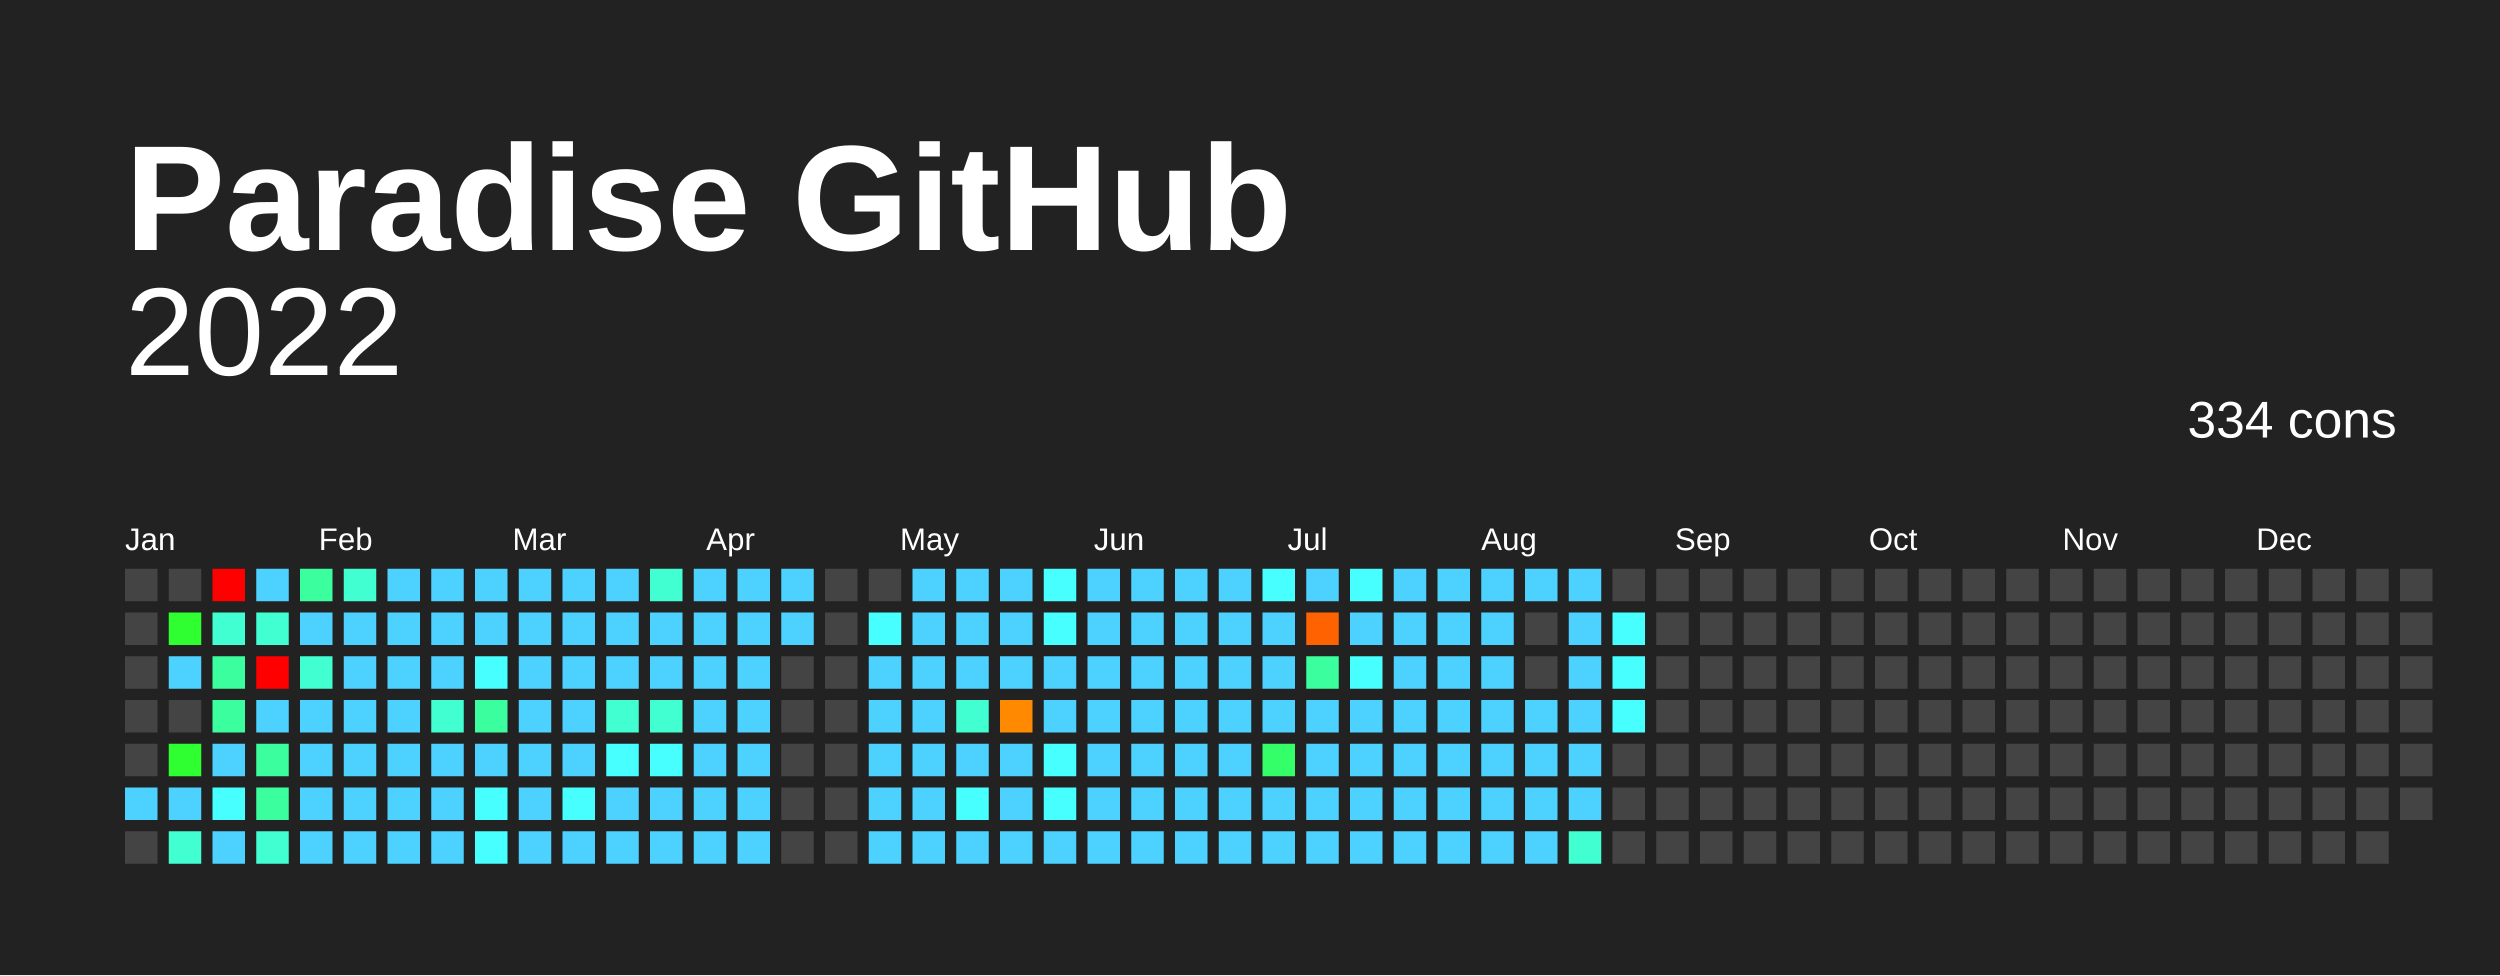
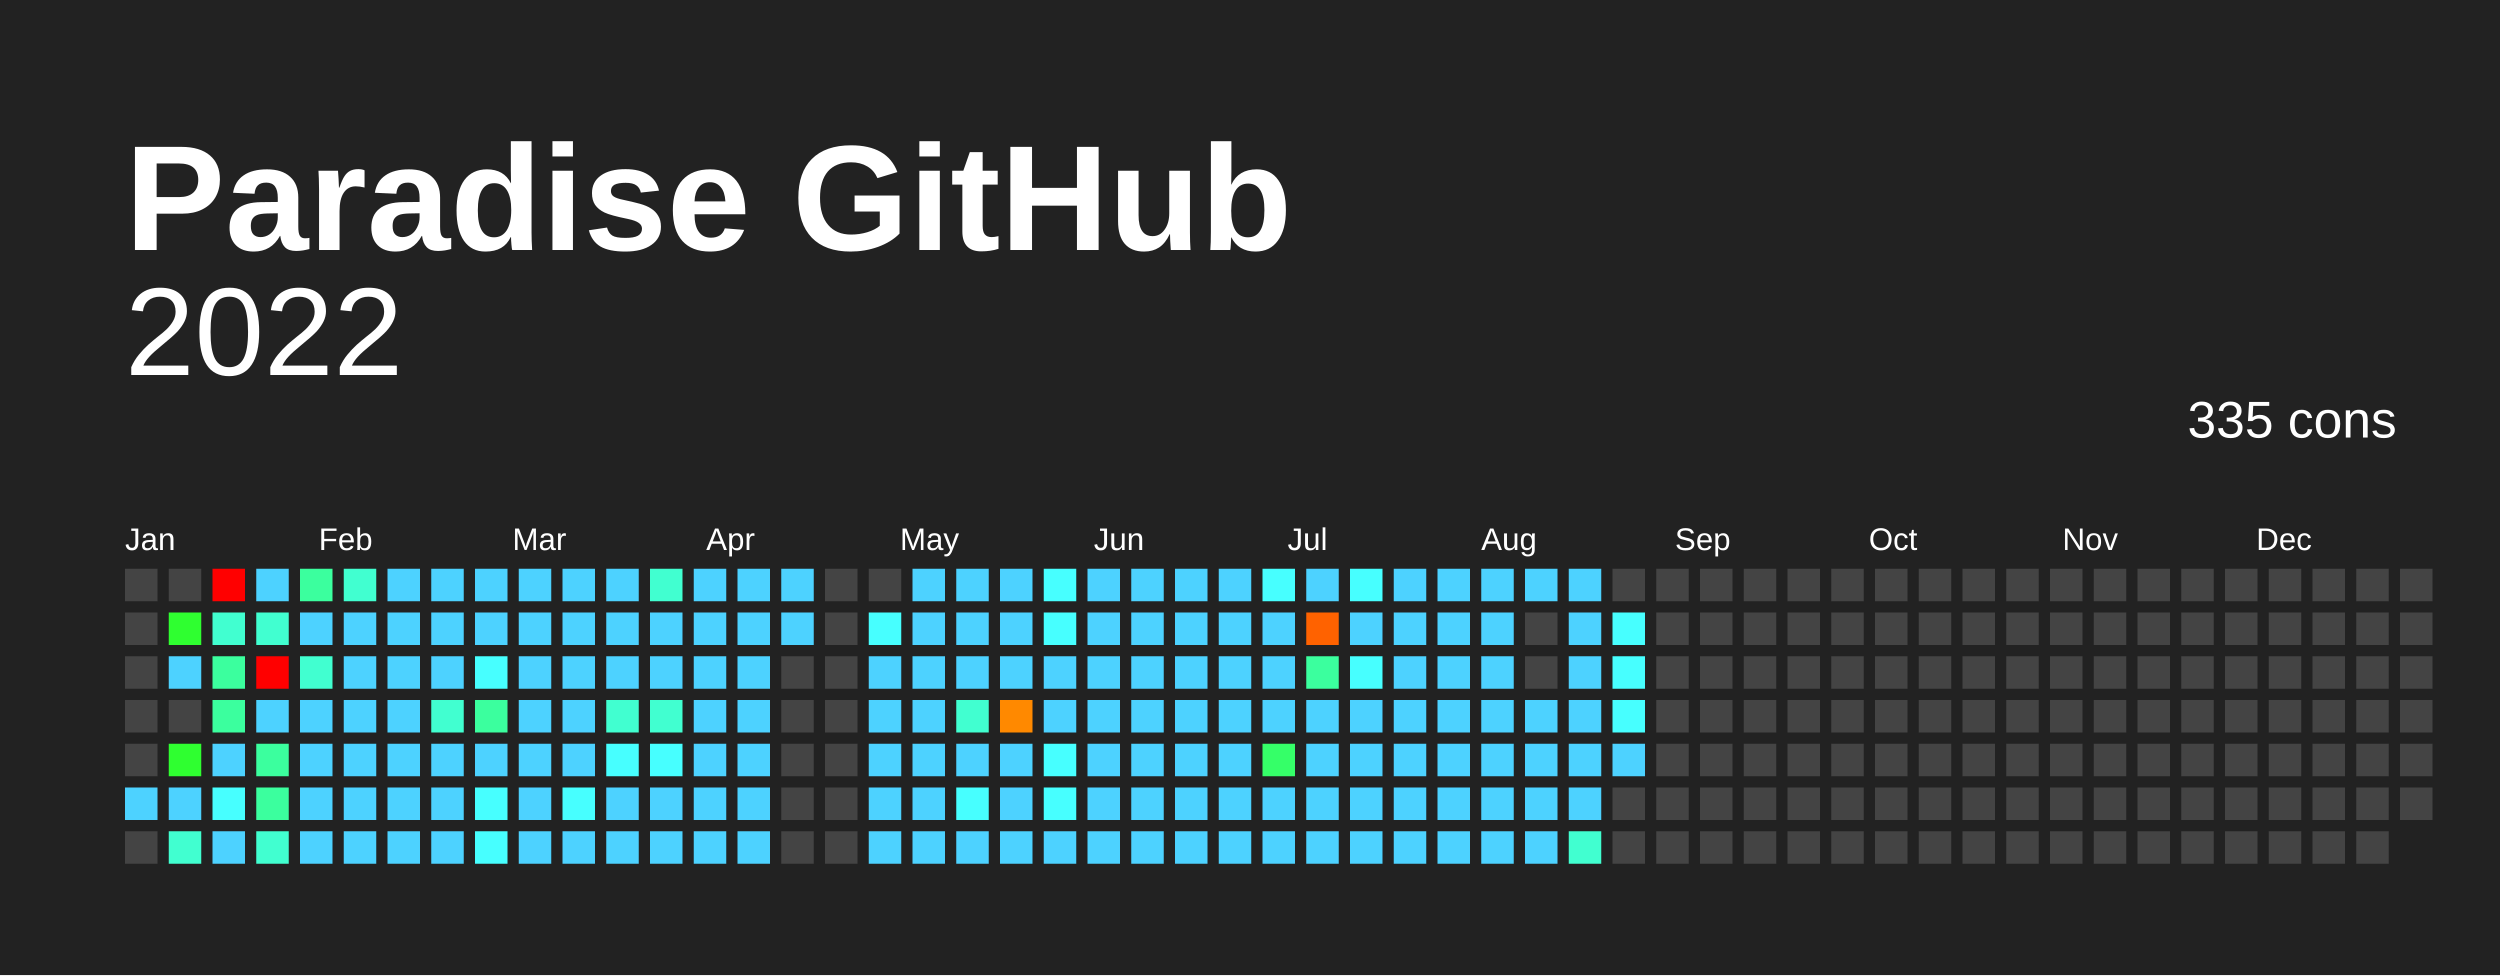
<svg xmlns="http://www.w3.org/2000/svg" baseProfile="full" height="78mm" version="1.1" viewBox="0,0,200,78" width="200mm">
  <defs />
  <rect fill="#222222" height="78" width="200" x="0" y="0" />
  <text fill="#FFFFFF" style="font-size:12px; font-family:Arial; font-weight:bold;" x="10" y="20">Paradise GitHub</text>
  <text alignment-baseline="hanging" fill="#FFFFFF" style="font-size:10.0px; font-family:Arial;" x="10" y="30">2022</text>
-   <text alignment-baseline="hanging" fill="#FFFFFF" style="font-size:4.125px; font-family:Arial;" x="175" y="35">334 cons</text>
+   <text alignment-baseline="hanging" fill="#FFFFFF" style="font-size:4.125px; font-family:Arial;" x="175" y="35">335 cons</text>
  <text fill="#FFFFFF" style="font-size:2.5px; font-family:Arial" x="10.0" y="44">Jan</text>
  <text fill="#FFFFFF" style="font-size:2.5px; font-family:Arial" x="25.5" y="44">Feb</text>
  <text fill="#FFFFFF" style="font-size:2.5px; font-family:Arial" x="41.0" y="44">Mar</text>
  <text fill="#FFFFFF" style="font-size:2.5px; font-family:Arial" x="56.5" y="44">Apr</text>
  <text fill="#FFFFFF" style="font-size:2.5px; font-family:Arial" x="72.0" y="44">May</text>
  <text fill="#FFFFFF" style="font-size:2.5px; font-family:Arial" x="87.5" y="44">Jun</text>
  <text fill="#FFFFFF" style="font-size:2.5px; font-family:Arial" x="103.0" y="44">Jul</text>
  <text fill="#FFFFFF" style="font-size:2.5px; font-family:Arial" x="118.5" y="44">Aug</text>
  <text fill="#FFFFFF" style="font-size:2.5px; font-family:Arial" x="134.0" y="44">Sep</text>
  <text fill="#FFFFFF" style="font-size:2.5px; font-family:Arial" x="149.5" y="44">Oct</text>
  <text fill="#FFFFFF" style="font-size:2.5px; font-family:Arial" x="165.0" y="44">Nov</text>
  <text fill="#FFFFFF" style="font-size:2.5px; font-family:Arial" x="180.5" y="44">Dec</text>
  <rect fill="#444444" height="2.6" width="2.6" x="10.0" y="45.5" />
  <rect fill="#444444" height="2.6" width="2.6" x="10.0" y="49.0" />
  <rect fill="#444444" height="2.6" width="2.6" x="10.0" y="52.5" />
  <rect fill="#444444" height="2.6" width="2.6" x="10.0" y="56.0" />
  <rect fill="#444444" height="2.6" width="2.6" x="10.0" y="59.5" />
  <rect fill="#4dd2ff" height="2.6" width="2.6" x="10.0" y="63.0" />
  <rect fill="#444444" height="2.6" width="2.6" x="10.0" y="66.5" />
  <rect fill="#444444" height="2.6" width="2.6" x="13.5" y="45.5" />
  <rect fill="#2fff30" height="2.6" width="2.6" x="13.5" y="49.0" />
  <rect fill="#4dd2ff" height="2.6" width="2.6" x="13.5" y="52.5" />
  <rect fill="#444444" height="2.6" width="2.6" x="13.5" y="56.0" />
  <rect fill="#2fff30" height="2.6" width="2.6" x="13.5" y="59.5" />
  <rect fill="#4dd2ff" height="2.6" width="2.6" x="13.5" y="63.0" />
  <rect fill="#41ffd0" height="2.6" width="2.6" x="13.5" y="66.5" />
  <rect fill="red" height="2.6" width="2.6" x="17.0" y="45.5" />
  <rect fill="#41ffd0" height="2.6" width="2.6" x="17.0" y="49.0" />
  <rect fill="#3bff9e" height="2.6" width="2.6" x="17.0" y="52.5" />
  <rect fill="#3bff9e" height="2.6" width="2.6" x="17.0" y="56.0" />
  <rect fill="#4dd2ff" height="2.6" width="2.6" x="17.0" y="59.5" />
  <rect fill="#47ffff" height="2.6" width="2.6" x="17.0" y="63.0" />
  <rect fill="#4dd2ff" height="2.6" width="2.6" x="17.0" y="66.5" />
  <rect fill="#4dd2ff" height="2.6" width="2.6" x="20.5" y="45.5" />
  <rect fill="#41ffd0" height="2.6" width="2.6" x="20.5" y="49.0" />
  <rect fill="red" height="2.6" width="2.6" x="20.5" y="52.5" />
  <rect fill="#4dd2ff" height="2.6" width="2.6" x="20.5" y="56.0" />
  <rect fill="#3bff9e" height="2.6" width="2.6" x="20.5" y="59.5" />
  <rect fill="#3bff9e" height="2.6" width="2.6" x="20.5" y="63.0" />
  <rect fill="#41ffd0" height="2.6" width="2.6" x="20.5" y="66.5" />
  <rect fill="#3bff9e" height="2.6" width="2.6" x="24.0" y="45.5" />
  <rect fill="#4dd2ff" height="2.6" width="2.6" x="24.0" y="49.0" />
  <rect fill="#41ffd0" height="2.6" width="2.6" x="24.0" y="52.5" />
  <rect fill="#4dd2ff" height="2.6" width="2.6" x="24.0" y="56.0" />
  <rect fill="#4dd2ff" height="2.6" width="2.6" x="24.0" y="59.5" />
  <rect fill="#4dd2ff" height="2.6" width="2.6" x="24.0" y="63.0" />
  <rect fill="#4dd2ff" height="2.6" width="2.6" x="24.0" y="66.5" />
  <rect fill="#41ffd0" height="2.6" width="2.6" x="27.5" y="45.5" />
  <rect fill="#4dd2ff" height="2.6" width="2.6" x="27.5" y="49.0" />
  <rect fill="#4dd2ff" height="2.6" width="2.6" x="27.5" y="52.5" />
  <rect fill="#4dd2ff" height="2.6" width="2.6" x="27.5" y="56.0" />
  <rect fill="#4dd2ff" height="2.6" width="2.6" x="27.5" y="59.5" />
  <rect fill="#4dd2ff" height="2.6" width="2.6" x="27.5" y="63.0" />
  <rect fill="#4dd2ff" height="2.6" width="2.6" x="27.5" y="66.5" />
  <rect fill="#4dd2ff" height="2.6" width="2.6" x="31.0" y="45.5" />
  <rect fill="#4dd2ff" height="2.6" width="2.6" x="31.0" y="49.0" />
  <rect fill="#4dd2ff" height="2.6" width="2.6" x="31.0" y="52.5" />
  <rect fill="#4dd2ff" height="2.6" width="2.6" x="31.0" y="56.0" />
  <rect fill="#4dd2ff" height="2.6" width="2.6" x="31.0" y="59.5" />
  <rect fill="#4dd2ff" height="2.6" width="2.6" x="31.0" y="63.0" />
  <rect fill="#4dd2ff" height="2.6" width="2.6" x="31.0" y="66.5" />
  <rect fill="#4dd2ff" height="2.6" width="2.6" x="34.5" y="45.5" />
  <rect fill="#4dd2ff" height="2.6" width="2.6" x="34.5" y="49.0" />
  <rect fill="#4dd2ff" height="2.6" width="2.6" x="34.5" y="52.5" />
  <rect fill="#41ffd0" height="2.6" width="2.6" x="34.5" y="56.0" />
  <rect fill="#4dd2ff" height="2.6" width="2.6" x="34.5" y="59.5" />
  <rect fill="#4dd2ff" height="2.6" width="2.6" x="34.5" y="63.0" />
  <rect fill="#4dd2ff" height="2.6" width="2.6" x="34.5" y="66.5" />
  <rect fill="#4dd2ff" height="2.6" width="2.6" x="38.0" y="45.5" />
  <rect fill="#4dd2ff" height="2.6" width="2.6" x="38.0" y="49.0" />
  <rect fill="#47ffff" height="2.6" width="2.6" x="38.0" y="52.5" />
  <rect fill="#3bff9e" height="2.6" width="2.6" x="38.0" y="56.0" />
  <rect fill="#4dd2ff" height="2.6" width="2.6" x="38.0" y="59.5" />
  <rect fill="#47ffff" height="2.6" width="2.6" x="38.0" y="63.0" />
  <rect fill="#47ffff" height="2.6" width="2.6" x="38.0" y="66.5" />
  <rect fill="#4dd2ff" height="2.6" width="2.6" x="41.5" y="45.5" />
  <rect fill="#4dd2ff" height="2.6" width="2.6" x="41.5" y="49.0" />
  <rect fill="#4dd2ff" height="2.6" width="2.6" x="41.5" y="52.5" />
  <rect fill="#4dd2ff" height="2.6" width="2.6" x="41.5" y="56.0" />
  <rect fill="#4dd2ff" height="2.6" width="2.6" x="41.5" y="59.5" />
  <rect fill="#4dd2ff" height="2.6" width="2.6" x="41.5" y="63.0" />
  <rect fill="#4dd2ff" height="2.6" width="2.6" x="41.5" y="66.5" />
  <rect fill="#4dd2ff" height="2.6" width="2.6" x="45.0" y="45.5" />
  <rect fill="#4dd2ff" height="2.6" width="2.6" x="45.0" y="49.0" />
  <rect fill="#4dd2ff" height="2.6" width="2.6" x="45.0" y="52.5" />
  <rect fill="#4dd2ff" height="2.6" width="2.6" x="45.0" y="56.0" />
  <rect fill="#4dd2ff" height="2.6" width="2.6" x="45.0" y="59.5" />
  <rect fill="#47ffff" height="2.6" width="2.6" x="45.0" y="63.0" />
  <rect fill="#4dd2ff" height="2.6" width="2.6" x="45.0" y="66.5" />
  <rect fill="#4dd2ff" height="2.6" width="2.6" x="48.5" y="45.5" />
  <rect fill="#4dd2ff" height="2.6" width="2.6" x="48.5" y="49.0" />
  <rect fill="#4dd2ff" height="2.6" width="2.6" x="48.5" y="52.5" />
  <rect fill="#41ffd0" height="2.6" width="2.6" x="48.5" y="56.0" />
  <rect fill="#47ffff" height="2.6" width="2.6" x="48.5" y="59.5" />
  <rect fill="#4dd2ff" height="2.6" width="2.6" x="48.5" y="63.0" />
  <rect fill="#4dd2ff" height="2.6" width="2.6" x="48.5" y="66.5" />
  <rect fill="#41ffd0" height="2.6" width="2.6" x="52.0" y="45.5" />
  <rect fill="#4dd2ff" height="2.6" width="2.6" x="52.0" y="49.0" />
  <rect fill="#4dd2ff" height="2.6" width="2.6" x="52.0" y="52.5" />
  <rect fill="#41ffd0" height="2.6" width="2.6" x="52.0" y="56.0" />
  <rect fill="#47ffff" height="2.6" width="2.6" x="52.0" y="59.5" />
  <rect fill="#4dd2ff" height="2.6" width="2.6" x="52.0" y="63.0" />
  <rect fill="#4dd2ff" height="2.6" width="2.6" x="52.0" y="66.5" />
  <rect fill="#4dd2ff" height="2.6" width="2.6" x="55.5" y="45.5" />
  <rect fill="#4dd2ff" height="2.6" width="2.6" x="55.5" y="49.0" />
  <rect fill="#4dd2ff" height="2.6" width="2.6" x="55.5" y="52.5" />
  <rect fill="#4dd2ff" height="2.6" width="2.6" x="55.5" y="56.0" />
  <rect fill="#4dd2ff" height="2.6" width="2.6" x="55.5" y="59.5" />
  <rect fill="#4dd2ff" height="2.6" width="2.6" x="55.5" y="63.0" />
  <rect fill="#4dd2ff" height="2.6" width="2.6" x="55.5" y="66.5" />
  <rect fill="#4dd2ff" height="2.6" width="2.6" x="59.0" y="45.5" />
  <rect fill="#4dd2ff" height="2.6" width="2.6" x="59.0" y="49.0" />
  <rect fill="#4dd2ff" height="2.6" width="2.6" x="59.0" y="52.5" />
  <rect fill="#4dd2ff" height="2.6" width="2.6" x="59.0" y="56.0" />
  <rect fill="#4dd2ff" height="2.6" width="2.6" x="59.0" y="59.5" />
  <rect fill="#4dd2ff" height="2.6" width="2.6" x="59.0" y="63.0" />
  <rect fill="#4dd2ff" height="2.6" width="2.6" x="59.0" y="66.5" />
  <rect fill="#4dd2ff" height="2.6" width="2.6" x="62.5" y="45.5" />
  <rect fill="#4dd2ff" height="2.6" width="2.6" x="62.5" y="49.0" />
  <rect fill="#444444" height="2.6" width="2.6" x="62.5" y="52.5" />
  <rect fill="#444444" height="2.6" width="2.6" x="62.5" y="56.0" />
  <rect fill="#444444" height="2.6" width="2.6" x="62.5" y="59.5" />
  <rect fill="#444444" height="2.6" width="2.6" x="62.5" y="63.0" />
  <rect fill="#444444" height="2.6" width="2.6" x="62.5" y="66.5" />
  <rect fill="#444444" height="2.6" width="2.6" x="66.0" y="45.5" />
  <rect fill="#444444" height="2.6" width="2.6" x="66.0" y="49.0" />
  <rect fill="#444444" height="2.6" width="2.6" x="66.0" y="52.5" />
  <rect fill="#444444" height="2.6" width="2.6" x="66.0" y="56.0" />
  <rect fill="#444444" height="2.6" width="2.6" x="66.0" y="59.5" />
  <rect fill="#444444" height="2.6" width="2.6" x="66.0" y="63.0" />
  <rect fill="#444444" height="2.6" width="2.6" x="66.0" y="66.5" />
  <rect fill="#444444" height="2.6" width="2.6" x="69.5" y="45.5" />
  <rect fill="#47ffff" height="2.6" width="2.6" x="69.5" y="49.0" />
  <rect fill="#4dd2ff" height="2.6" width="2.6" x="69.5" y="52.5" />
  <rect fill="#4dd2ff" height="2.6" width="2.6" x="69.5" y="56.0" />
  <rect fill="#4dd2ff" height="2.6" width="2.6" x="69.5" y="59.5" />
  <rect fill="#4dd2ff" height="2.6" width="2.6" x="69.5" y="63.0" />
  <rect fill="#4dd2ff" height="2.6" width="2.6" x="69.5" y="66.5" />
  <rect fill="#4dd2ff" height="2.6" width="2.6" x="73.0" y="45.5" />
  <rect fill="#4dd2ff" height="2.6" width="2.6" x="73.0" y="49.0" />
  <rect fill="#4dd2ff" height="2.6" width="2.6" x="73.0" y="52.5" />
  <rect fill="#4dd2ff" height="2.6" width="2.6" x="73.0" y="56.0" />
  <rect fill="#4dd2ff" height="2.6" width="2.6" x="73.0" y="59.5" />
  <rect fill="#4dd2ff" height="2.6" width="2.6" x="73.0" y="63.0" />
  <rect fill="#4dd2ff" height="2.6" width="2.6" x="73.0" y="66.5" />
  <rect fill="#4dd2ff" height="2.6" width="2.6" x="76.5" y="45.5" />
  <rect fill="#4dd2ff" height="2.6" width="2.6" x="76.5" y="49.0" />
  <rect fill="#4dd2ff" height="2.6" width="2.6" x="76.5" y="52.5" />
  <rect fill="#41ffd0" height="2.6" width="2.6" x="76.5" y="56.0" />
  <rect fill="#4dd2ff" height="2.6" width="2.6" x="76.5" y="59.5" />
  <rect fill="#47ffff" height="2.6" width="2.6" x="76.5" y="63.0" />
  <rect fill="#4dd2ff" height="2.6" width="2.6" x="76.5" y="66.5" />
  <rect fill="#4dd2ff" height="2.6" width="2.6" x="80.0" y="45.5" />
  <rect fill="#4dd2ff" height="2.6" width="2.6" x="80.0" y="49.0" />
  <rect fill="#4dd2ff" height="2.6" width="2.6" x="80.0" y="52.5" />
  <rect fill="#ff8900" height="2.6" width="2.6" x="80.0" y="56.0" />
  <rect fill="#4dd2ff" height="2.6" width="2.6" x="80.0" y="59.5" />
  <rect fill="#4dd2ff" height="2.6" width="2.6" x="80.0" y="63.0" />
  <rect fill="#4dd2ff" height="2.6" width="2.6" x="80.0" y="66.5" />
  <rect fill="#47ffff" height="2.6" width="2.6" x="83.5" y="45.5" />
  <rect fill="#47ffff" height="2.6" width="2.6" x="83.5" y="49.0" />
  <rect fill="#4dd2ff" height="2.6" width="2.6" x="83.5" y="52.5" />
  <rect fill="#4dd2ff" height="2.6" width="2.6" x="83.5" y="56.0" />
  <rect fill="#47ffff" height="2.6" width="2.6" x="83.5" y="59.5" />
  <rect fill="#47ffff" height="2.6" width="2.6" x="83.5" y="63.0" />
  <rect fill="#4dd2ff" height="2.6" width="2.6" x="83.5" y="66.5" />
  <rect fill="#4dd2ff" height="2.6" width="2.6" x="87.0" y="45.5" />
  <rect fill="#4dd2ff" height="2.6" width="2.6" x="87.0" y="49.0" />
  <rect fill="#4dd2ff" height="2.6" width="2.6" x="87.0" y="52.5" />
  <rect fill="#4dd2ff" height="2.6" width="2.6" x="87.0" y="56.0" />
  <rect fill="#4dd2ff" height="2.6" width="2.6" x="87.0" y="59.5" />
  <rect fill="#4dd2ff" height="2.6" width="2.6" x="87.0" y="63.0" />
  <rect fill="#4dd2ff" height="2.6" width="2.6" x="87.0" y="66.5" />
  <rect fill="#4dd2ff" height="2.6" width="2.6" x="90.5" y="45.5" />
  <rect fill="#4dd2ff" height="2.6" width="2.6" x="90.5" y="49.0" />
  <rect fill="#4dd2ff" height="2.6" width="2.6" x="90.5" y="52.5" />
  <rect fill="#4dd2ff" height="2.6" width="2.6" x="90.5" y="56.0" />
  <rect fill="#4dd2ff" height="2.6" width="2.6" x="90.5" y="59.5" />
  <rect fill="#4dd2ff" height="2.6" width="2.6" x="90.5" y="63.0" />
  <rect fill="#4dd2ff" height="2.6" width="2.6" x="90.5" y="66.5" />
  <rect fill="#4dd2ff" height="2.6" width="2.6" x="94.0" y="45.5" />
  <rect fill="#4dd2ff" height="2.6" width="2.6" x="94.0" y="49.0" />
  <rect fill="#4dd2ff" height="2.6" width="2.6" x="94.0" y="52.5" />
  <rect fill="#4dd2ff" height="2.6" width="2.6" x="94.0" y="56.0" />
  <rect fill="#4dd2ff" height="2.6" width="2.6" x="94.0" y="59.5" />
  <rect fill="#4dd2ff" height="2.6" width="2.6" x="94.0" y="63.0" />
  <rect fill="#4dd2ff" height="2.6" width="2.6" x="94.0" y="66.5" />
  <rect fill="#4dd2ff" height="2.6" width="2.6" x="97.5" y="45.5" />
  <rect fill="#4dd2ff" height="2.6" width="2.6" x="97.5" y="49.0" />
  <rect fill="#4dd2ff" height="2.6" width="2.6" x="97.5" y="52.5" />
  <rect fill="#4dd2ff" height="2.6" width="2.6" x="97.5" y="56.0" />
  <rect fill="#4dd2ff" height="2.6" width="2.6" x="97.5" y="59.5" />
  <rect fill="#4dd2ff" height="2.6" width="2.6" x="97.5" y="63.0" />
  <rect fill="#4dd2ff" height="2.6" width="2.6" x="97.5" y="66.5" />
  <rect fill="#47ffff" height="2.6" width="2.6" x="101.0" y="45.5" />
  <rect fill="#4dd2ff" height="2.6" width="2.6" x="101.0" y="49.0" />
  <rect fill="#4dd2ff" height="2.6" width="2.6" x="101.0" y="52.5" />
  <rect fill="#4dd2ff" height="2.6" width="2.6" x="101.0" y="56.0" />
  <rect fill="#35ff68" height="2.6" width="2.6" x="101.0" y="59.5" />
  <rect fill="#4dd2ff" height="2.6" width="2.6" x="101.0" y="63.0" />
  <rect fill="#4dd2ff" height="2.6" width="2.6" x="101.0" y="66.5" />
  <rect fill="#4dd2ff" height="2.6" width="2.6" x="104.5" y="45.5" />
  <rect fill="#ff6200" height="2.6" width="2.6" x="104.5" y="49.0" />
  <rect fill="#3bff9e" height="2.6" width="2.6" x="104.5" y="52.5" />
  <rect fill="#4dd2ff" height="2.6" width="2.6" x="104.5" y="56.0" />
  <rect fill="#4dd2ff" height="2.6" width="2.6" x="104.5" y="59.5" />
  <rect fill="#4dd2ff" height="2.6" width="2.6" x="104.5" y="63.0" />
  <rect fill="#4dd2ff" height="2.6" width="2.6" x="104.5" y="66.5" />
  <rect fill="#47ffff" height="2.6" width="2.6" x="108.0" y="45.5" />
  <rect fill="#4dd2ff" height="2.6" width="2.6" x="108.0" y="49.0" />
  <rect fill="#47ffff" height="2.6" width="2.6" x="108.0" y="52.5" />
  <rect fill="#4dd2ff" height="2.6" width="2.6" x="108.0" y="56.0" />
  <rect fill="#4dd2ff" height="2.6" width="2.6" x="108.0" y="59.5" />
  <rect fill="#4dd2ff" height="2.6" width="2.6" x="108.0" y="63.0" />
  <rect fill="#4dd2ff" height="2.6" width="2.6" x="108.0" y="66.5" />
  <rect fill="#4dd2ff" height="2.6" width="2.6" x="111.5" y="45.5" />
  <rect fill="#4dd2ff" height="2.6" width="2.6" x="111.5" y="49.0" />
  <rect fill="#4dd2ff" height="2.6" width="2.6" x="111.5" y="52.5" />
  <rect fill="#4dd2ff" height="2.6" width="2.6" x="111.5" y="56.0" />
  <rect fill="#4dd2ff" height="2.6" width="2.6" x="111.5" y="59.5" />
  <rect fill="#4dd2ff" height="2.6" width="2.6" x="111.5" y="63.0" />
  <rect fill="#4dd2ff" height="2.6" width="2.6" x="111.5" y="66.5" />
  <rect fill="#4dd2ff" height="2.6" width="2.6" x="115.0" y="45.5" />
  <rect fill="#4dd2ff" height="2.6" width="2.6" x="115.0" y="49.0" />
  <rect fill="#4dd2ff" height="2.6" width="2.6" x="115.0" y="52.5" />
  <rect fill="#4dd2ff" height="2.6" width="2.6" x="115.0" y="56.0" />
  <rect fill="#4dd2ff" height="2.6" width="2.6" x="115.0" y="59.5" />
  <rect fill="#4dd2ff" height="2.6" width="2.6" x="115.0" y="63.0" />
  <rect fill="#4dd2ff" height="2.6" width="2.6" x="115.0" y="66.5" />
  <rect fill="#4dd2ff" height="2.6" width="2.6" x="118.5" y="45.5" />
  <rect fill="#4dd2ff" height="2.6" width="2.6" x="118.5" y="49.0" />
  <rect fill="#4dd2ff" height="2.6" width="2.6" x="118.5" y="52.5" />
  <rect fill="#4dd2ff" height="2.6" width="2.6" x="118.5" y="56.0" />
  <rect fill="#4dd2ff" height="2.6" width="2.6" x="118.5" y="59.5" />
  <rect fill="#4dd2ff" height="2.6" width="2.6" x="118.5" y="63.0" />
  <rect fill="#4dd2ff" height="2.6" width="2.6" x="118.5" y="66.5" />
  <rect fill="#4dd2ff" height="2.6" width="2.6" x="122.0" y="45.5" />
  <rect fill="#444444" height="2.6" width="2.6" x="122.0" y="49.0" />
  <rect fill="#444444" height="2.6" width="2.6" x="122.0" y="52.5" />
  <rect fill="#4dd2ff" height="2.6" width="2.6" x="122.0" y="56.0" />
  <rect fill="#4dd2ff" height="2.6" width="2.6" x="122.0" y="59.5" />
  <rect fill="#4dd2ff" height="2.6" width="2.6" x="122.0" y="63.0" />
  <rect fill="#4dd2ff" height="2.6" width="2.6" x="122.0" y="66.5" />
  <rect fill="#4dd2ff" height="2.6" width="2.6" x="125.5" y="45.5" />
  <rect fill="#4dd2ff" height="2.6" width="2.6" x="125.5" y="49.0" />
  <rect fill="#4dd2ff" height="2.6" width="2.6" x="125.5" y="52.5" />
  <rect fill="#4dd2ff" height="2.6" width="2.6" x="125.5" y="56.0" />
  <rect fill="#4dd2ff" height="2.6" width="2.6" x="125.5" y="59.5" />
  <rect fill="#4dd2ff" height="2.6" width="2.6" x="125.5" y="63.0" />
  <rect fill="#41ffd0" height="2.6" width="2.6" x="125.5" y="66.5" />
  <rect fill="#444444" height="2.6" width="2.6" x="129.0" y="45.5" />
  <rect fill="#47ffff" height="2.6" width="2.6" x="129.0" y="49.0" />
  <rect fill="#47ffff" height="2.6" width="2.6" x="129.0" y="52.5" />
  <rect fill="#47ffff" height="2.6" width="2.6" x="129.0" y="56.0" />
-   <rect fill="#444444" height="2.6" width="2.6" x="129.0" y="59.5" />
+   <rect fill="#4dd2ff" height="2.6" width="2.6" x="129.0" y="59.5" />
  <rect fill="#444444" height="2.6" width="2.6" x="129.0" y="63.0" />
  <rect fill="#444444" height="2.6" width="2.6" x="129.0" y="66.5" />
  <rect fill="#444444" height="2.6" width="2.6" x="132.5" y="45.5" />
  <rect fill="#444444" height="2.6" width="2.6" x="132.5" y="49.0" />
  <rect fill="#444444" height="2.6" width="2.6" x="132.5" y="52.5" />
  <rect fill="#444444" height="2.6" width="2.6" x="132.5" y="56.0" />
  <rect fill="#444444" height="2.6" width="2.6" x="132.5" y="59.5" />
  <rect fill="#444444" height="2.6" width="2.6" x="132.5" y="63.0" />
  <rect fill="#444444" height="2.6" width="2.6" x="132.5" y="66.5" />
  <rect fill="#444444" height="2.6" width="2.6" x="136.0" y="45.5" />
  <rect fill="#444444" height="2.6" width="2.6" x="136.0" y="49.0" />
  <rect fill="#444444" height="2.6" width="2.6" x="136.0" y="52.5" />
  <rect fill="#444444" height="2.6" width="2.6" x="136.0" y="56.0" />
  <rect fill="#444444" height="2.6" width="2.6" x="136.0" y="59.5" />
  <rect fill="#444444" height="2.6" width="2.6" x="136.0" y="63.0" />
  <rect fill="#444444" height="2.6" width="2.6" x="136.0" y="66.5" />
  <rect fill="#444444" height="2.6" width="2.6" x="139.5" y="45.5" />
  <rect fill="#444444" height="2.6" width="2.6" x="139.5" y="49.0" />
  <rect fill="#444444" height="2.6" width="2.6" x="139.5" y="52.5" />
  <rect fill="#444444" height="2.6" width="2.6" x="139.5" y="56.0" />
  <rect fill="#444444" height="2.6" width="2.6" x="139.5" y="59.5" />
  <rect fill="#444444" height="2.6" width="2.6" x="139.5" y="63.0" />
  <rect fill="#444444" height="2.6" width="2.6" x="139.5" y="66.5" />
  <rect fill="#444444" height="2.6" width="2.6" x="143.0" y="45.5" />
  <rect fill="#444444" height="2.6" width="2.6" x="143.0" y="49.0" />
  <rect fill="#444444" height="2.6" width="2.6" x="143.0" y="52.5" />
  <rect fill="#444444" height="2.6" width="2.6" x="143.0" y="56.0" />
  <rect fill="#444444" height="2.6" width="2.6" x="143.0" y="59.5" />
  <rect fill="#444444" height="2.6" width="2.6" x="143.0" y="63.0" />
  <rect fill="#444444" height="2.6" width="2.6" x="143.0" y="66.5" />
  <rect fill="#444444" height="2.6" width="2.6" x="146.5" y="45.5" />
  <rect fill="#444444" height="2.6" width="2.6" x="146.5" y="49.0" />
  <rect fill="#444444" height="2.6" width="2.6" x="146.5" y="52.5" />
  <rect fill="#444444" height="2.6" width="2.6" x="146.5" y="56.0" />
  <rect fill="#444444" height="2.6" width="2.6" x="146.5" y="59.5" />
  <rect fill="#444444" height="2.6" width="2.6" x="146.5" y="63.0" />
  <rect fill="#444444" height="2.6" width="2.6" x="146.5" y="66.5" />
  <rect fill="#444444" height="2.6" width="2.6" x="150.0" y="45.5" />
  <rect fill="#444444" height="2.6" width="2.6" x="150.0" y="49.0" />
  <rect fill="#444444" height="2.6" width="2.6" x="150.0" y="52.5" />
  <rect fill="#444444" height="2.6" width="2.6" x="150.0" y="56.0" />
  <rect fill="#444444" height="2.6" width="2.6" x="150.0" y="59.5" />
  <rect fill="#444444" height="2.6" width="2.6" x="150.0" y="63.0" />
  <rect fill="#444444" height="2.6" width="2.6" x="150.0" y="66.5" />
  <rect fill="#444444" height="2.6" width="2.6" x="153.5" y="45.5" />
  <rect fill="#444444" height="2.6" width="2.6" x="153.5" y="49.0" />
  <rect fill="#444444" height="2.6" width="2.6" x="153.5" y="52.5" />
  <rect fill="#444444" height="2.6" width="2.6" x="153.5" y="56.0" />
  <rect fill="#444444" height="2.6" width="2.6" x="153.5" y="59.5" />
  <rect fill="#444444" height="2.6" width="2.6" x="153.5" y="63.0" />
  <rect fill="#444444" height="2.6" width="2.6" x="153.5" y="66.5" />
  <rect fill="#444444" height="2.6" width="2.6" x="157.0" y="45.5" />
  <rect fill="#444444" height="2.6" width="2.6" x="157.0" y="49.0" />
  <rect fill="#444444" height="2.6" width="2.6" x="157.0" y="52.5" />
  <rect fill="#444444" height="2.6" width="2.6" x="157.0" y="56.0" />
  <rect fill="#444444" height="2.6" width="2.6" x="157.0" y="59.5" />
  <rect fill="#444444" height="2.6" width="2.6" x="157.0" y="63.0" />
  <rect fill="#444444" height="2.6" width="2.6" x="157.0" y="66.5" />
  <rect fill="#444444" height="2.6" width="2.6" x="160.5" y="45.5" />
  <rect fill="#444444" height="2.6" width="2.6" x="160.5" y="49.0" />
  <rect fill="#444444" height="2.6" width="2.6" x="160.5" y="52.5" />
  <rect fill="#444444" height="2.6" width="2.6" x="160.5" y="56.0" />
  <rect fill="#444444" height="2.6" width="2.6" x="160.5" y="59.5" />
  <rect fill="#444444" height="2.6" width="2.6" x="160.5" y="63.0" />
  <rect fill="#444444" height="2.6" width="2.6" x="160.5" y="66.5" />
  <rect fill="#444444" height="2.6" width="2.6" x="164.0" y="45.5" />
  <rect fill="#444444" height="2.6" width="2.6" x="164.0" y="49.0" />
  <rect fill="#444444" height="2.6" width="2.6" x="164.0" y="52.5" />
  <rect fill="#444444" height="2.6" width="2.6" x="164.0" y="56.0" />
  <rect fill="#444444" height="2.6" width="2.6" x="164.0" y="59.5" />
  <rect fill="#444444" height="2.6" width="2.6" x="164.0" y="63.0" />
  <rect fill="#444444" height="2.6" width="2.6" x="164.0" y="66.5" />
  <rect fill="#444444" height="2.6" width="2.6" x="167.5" y="45.5" />
  <rect fill="#444444" height="2.6" width="2.6" x="167.5" y="49.0" />
  <rect fill="#444444" height="2.6" width="2.6" x="167.5" y="52.5" />
  <rect fill="#444444" height="2.6" width="2.6" x="167.5" y="56.0" />
  <rect fill="#444444" height="2.6" width="2.6" x="167.5" y="59.5" />
  <rect fill="#444444" height="2.6" width="2.6" x="167.5" y="63.0" />
  <rect fill="#444444" height="2.6" width="2.6" x="167.5" y="66.5" />
  <rect fill="#444444" height="2.6" width="2.6" x="171.0" y="45.5" />
  <rect fill="#444444" height="2.6" width="2.6" x="171.0" y="49.0" />
  <rect fill="#444444" height="2.6" width="2.6" x="171.0" y="52.5" />
  <rect fill="#444444" height="2.6" width="2.6" x="171.0" y="56.0" />
  <rect fill="#444444" height="2.6" width="2.6" x="171.0" y="59.5" />
  <rect fill="#444444" height="2.6" width="2.6" x="171.0" y="63.0" />
  <rect fill="#444444" height="2.6" width="2.6" x="171.0" y="66.5" />
  <rect fill="#444444" height="2.6" width="2.6" x="174.5" y="45.5" />
  <rect fill="#444444" height="2.6" width="2.6" x="174.5" y="49.0" />
  <rect fill="#444444" height="2.6" width="2.6" x="174.5" y="52.5" />
  <rect fill="#444444" height="2.6" width="2.6" x="174.5" y="56.0" />
  <rect fill="#444444" height="2.6" width="2.6" x="174.5" y="59.5" />
  <rect fill="#444444" height="2.6" width="2.6" x="174.5" y="63.0" />
  <rect fill="#444444" height="2.6" width="2.6" x="174.5" y="66.5" />
  <rect fill="#444444" height="2.6" width="2.6" x="178.0" y="45.5" />
  <rect fill="#444444" height="2.6" width="2.6" x="178.0" y="49.0" />
  <rect fill="#444444" height="2.6" width="2.6" x="178.0" y="52.5" />
  <rect fill="#444444" height="2.6" width="2.6" x="178.0" y="56.0" />
  <rect fill="#444444" height="2.6" width="2.6" x="178.0" y="59.5" />
  <rect fill="#444444" height="2.6" width="2.6" x="178.0" y="63.0" />
  <rect fill="#444444" height="2.6" width="2.6" x="178.0" y="66.5" />
  <rect fill="#444444" height="2.6" width="2.6" x="181.5" y="45.5" />
  <rect fill="#444444" height="2.6" width="2.6" x="181.5" y="49.0" />
  <rect fill="#444444" height="2.6" width="2.6" x="181.5" y="52.5" />
  <rect fill="#444444" height="2.6" width="2.6" x="181.5" y="56.0" />
  <rect fill="#444444" height="2.6" width="2.6" x="181.5" y="59.5" />
  <rect fill="#444444" height="2.6" width="2.6" x="181.5" y="63.0" />
  <rect fill="#444444" height="2.6" width="2.6" x="181.5" y="66.5" />
  <rect fill="#444444" height="2.6" width="2.6" x="185.0" y="45.5" />
  <rect fill="#444444" height="2.6" width="2.6" x="185.0" y="49.0" />
  <rect fill="#444444" height="2.6" width="2.6" x="185.0" y="52.5" />
  <rect fill="#444444" height="2.6" width="2.6" x="185.0" y="56.0" />
  <rect fill="#444444" height="2.6" width="2.6" x="185.0" y="59.5" />
  <rect fill="#444444" height="2.6" width="2.6" x="185.0" y="63.0" />
  <rect fill="#444444" height="2.6" width="2.6" x="185.0" y="66.5" />
  <rect fill="#444444" height="2.6" width="2.6" x="188.5" y="45.5" />
  <rect fill="#444444" height="2.6" width="2.6" x="188.5" y="49.0" />
  <rect fill="#444444" height="2.6" width="2.6" x="188.5" y="52.5" />
  <rect fill="#444444" height="2.6" width="2.6" x="188.5" y="56.0" />
  <rect fill="#444444" height="2.6" width="2.6" x="188.5" y="59.5" />
  <rect fill="#444444" height="2.6" width="2.6" x="188.5" y="63.0" />
  <rect fill="#444444" height="2.6" width="2.6" x="188.5" y="66.5" />
  <rect fill="#444444" height="2.6" width="2.6" x="192.0" y="45.5" />
  <rect fill="#444444" height="2.6" width="2.6" x="192.0" y="49.0" />
  <rect fill="#444444" height="2.6" width="2.6" x="192.0" y="52.5" />
  <rect fill="#444444" height="2.6" width="2.6" x="192.0" y="56.0" />
  <rect fill="#444444" height="2.6" width="2.6" x="192.0" y="59.5" />
  <rect fill="#444444" height="2.6" width="2.6" x="192.0" y="63.0" />
</svg>
